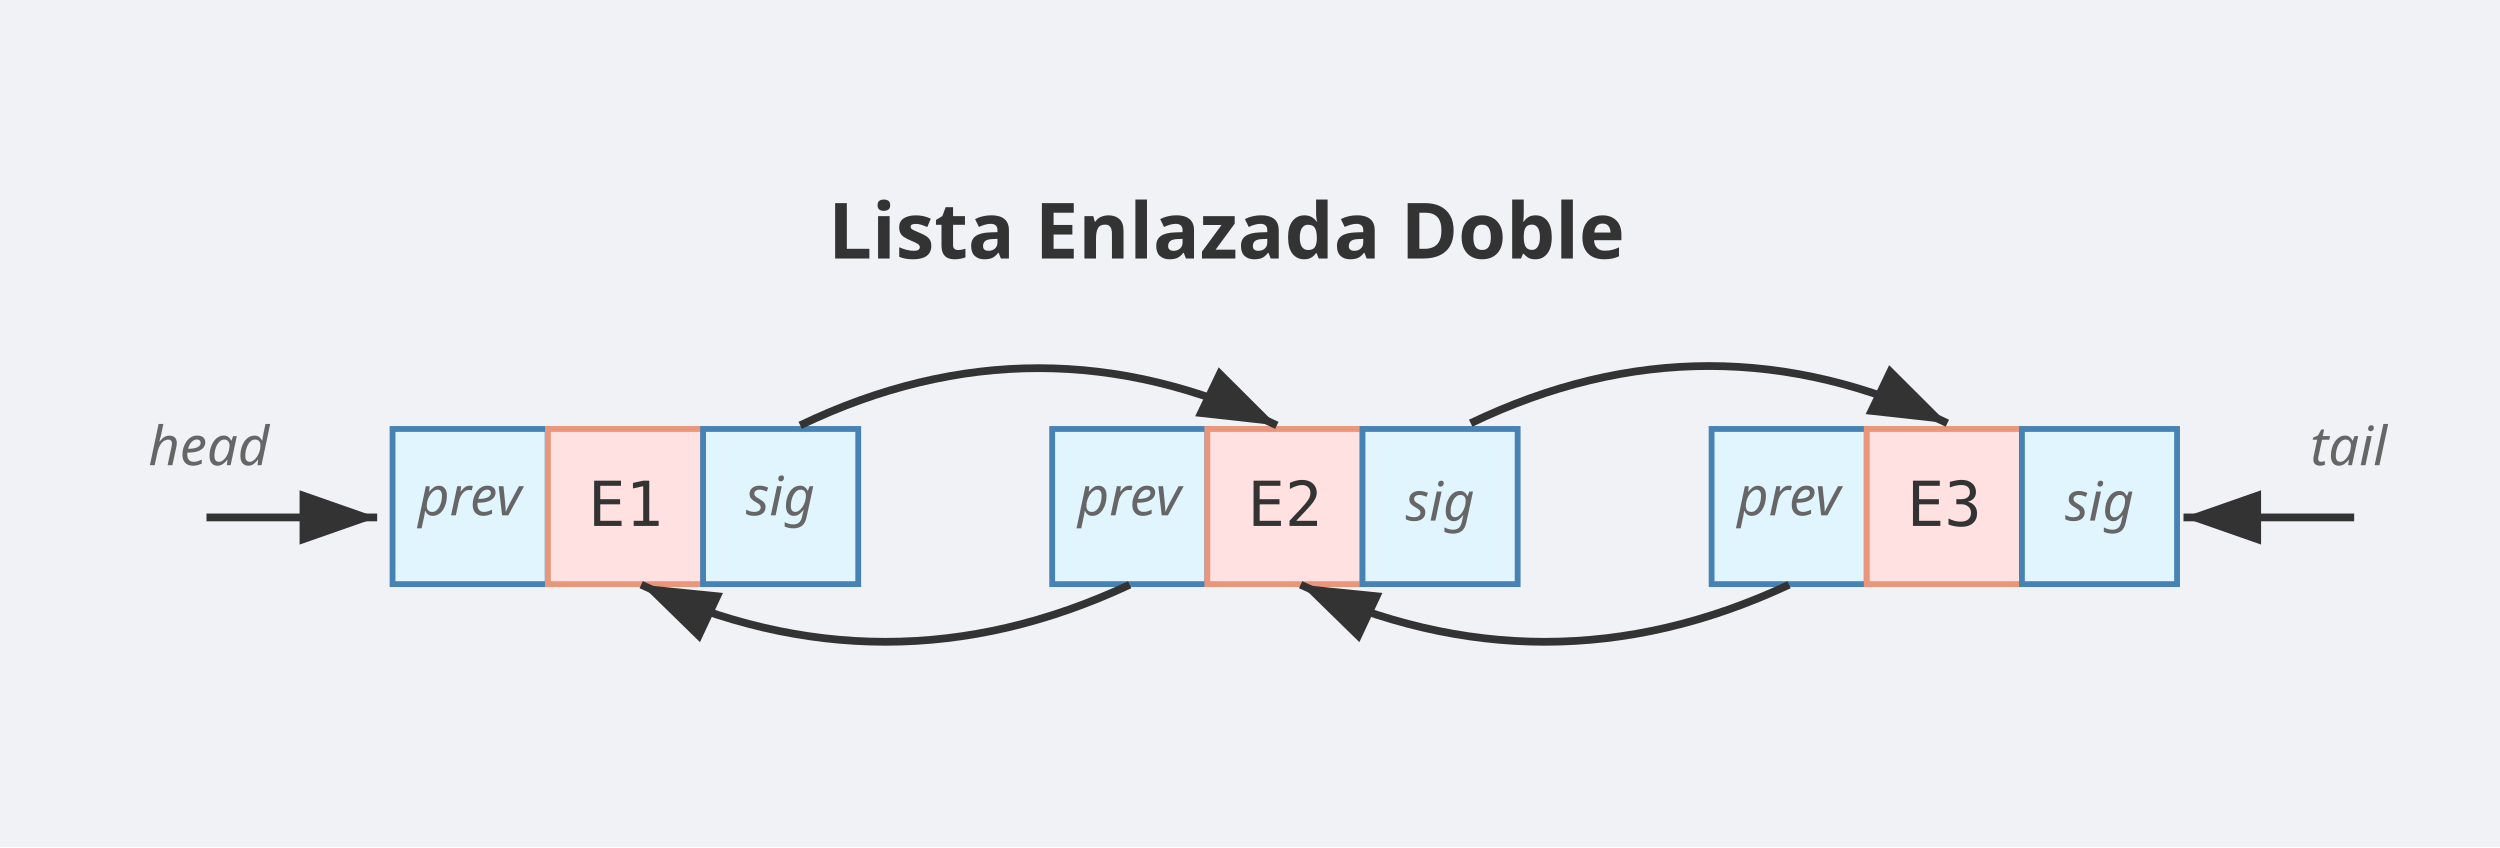
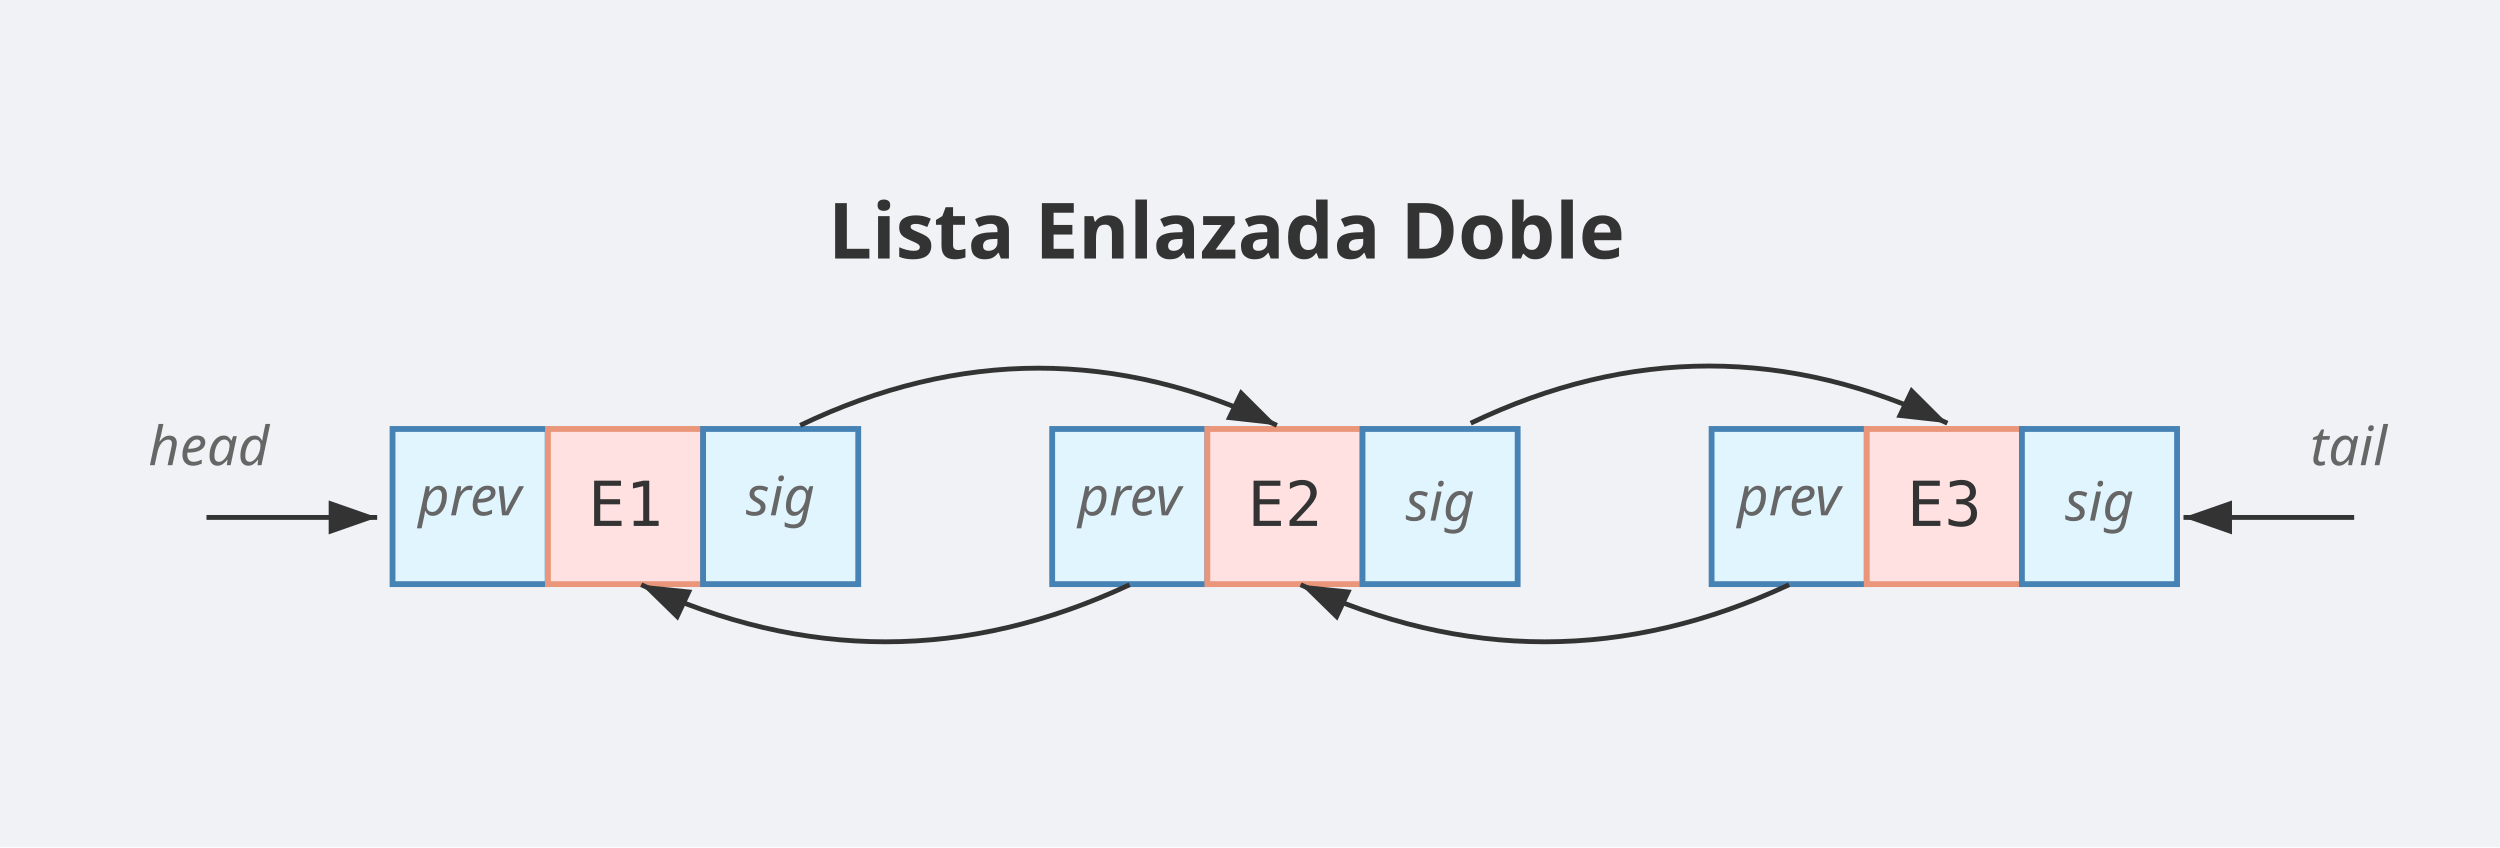
<svg xmlns="http://www.w3.org/2000/svg" viewBox="0 0 644.512 218.415" version="1.1" id="svg-ld-light" width="644.512" height="218.415">
  <defs id="defs-ld-light">
    <style id="style-ld-light">
      .title { font-family: ui-sans-serif, system-ui, sans-serif; font-size: 20px; text-anchor: middle; font-weight: bold; fill: #333333; }
-       .arrow { stroke: #333333; stroke-width: 2; marker-end: url(#arrowhead); fill: none; }
+       .arrow { stroke: #333333; stroke-width: 1.25; marker-end: url(#arrowhead); fill: none; }
      .note { font-family: ui-sans-serif, system-ui, sans-serif; font-size: 14px; text-anchor: middle; font-style: italic; fill: #666666; }
      .cell-prev { fill: #e1f5ff; stroke: #4682b4; stroke-width: 1.5; }
      .cell-data { fill: #ffe1e1; stroke: #e9967a; stroke-width: 1.5; }
      .cell-next { fill: #e1f5ff; stroke: #4682b4; stroke-width: 1.5; }
      .cell-label { font-family: menlo, consola, 'DejaVu Sans Mono'; font-size: 16px; text-anchor: middle; fill: #333333; }
    </style>
    <marker id="arrowhead" markerWidth="10" markerHeight="7" refX="10" refY="3.5" orient="auto" viewBox="0 0 10 7" preserveAspectRatio="xMidYMid">
      <polygon points="0,7 0,0 10,3.5 " fill="#333333" id="polygon1" />
    </marker>
    <marker id="arrowhead-2" markerWidth="10" markerHeight="7" refX="10" refY="3.5" orient="auto">
      <polygon points="0,0 10,3.5 0,7 " fill="#333333" id="polygon1-6" />
    </marker>
    <marker id="arrowhead-2-2" markerWidth="10" markerHeight="7" refX="10" refY="3.5" orient="auto">
      <polygon points="10,3.5 0,7 0,0 " fill="#333333" id="polygon1-6-0" />
    </marker>
    <marker id="arrowhead-9" markerWidth="10" markerHeight="7" refX="10" refY="3.5" orient="auto">
      <polygon points="0,0 10,3.5 0,7 " fill="#333333" id="polygon1-2" />
    </marker>
    <marker id="arrowhead-7" markerWidth="10" markerHeight="7" refX="10" refY="3.5" orient="auto">
      <polygon points="0,0 10,3.5 0,7 " fill="#333333" id="polygon1-3" />
    </marker>
    <marker id="marker2" markerWidth="10" markerHeight="7" refX="10" refY="3.5" orient="auto">
      <polygon points="0,0 10,3.5 0,7 " fill="#333333" id="polygon2" />
    </marker>
    <marker id="arrowhead-7-9" markerWidth="10" markerHeight="7" refX="10" refY="3.5" orient="auto">
      <polygon points="10,3.5 0,7 0,0 " fill="#333333" id="polygon1-3-3" />
    </marker>
    <marker id="arrowhead-7-9-2" markerWidth="10" markerHeight="7" refX="10" refY="3.5" orient="auto">
      <polygon points="0,7 0,0 10,3.5 " fill="#333333" id="polygon1-3-3-0" />
    </marker>
    <marker id="arrowhead-6" markerWidth="10" markerHeight="7" refX="10" refY="3.5" orient="auto" viewBox="0 0 10 7" preserveAspectRatio="xMidYMid">
      <polygon points="0,0 10,3.5 0,7 " fill="#333333" id="polygon1-64" />
    </marker>
    <marker id="arrowhead-6-0" markerWidth="10" markerHeight="7" refX="10" refY="3.5" orient="auto" viewBox="0 0 10 7" preserveAspectRatio="xMidYMid">
      <polygon points="10,3.5 0,7 0,0 " fill="#333333" id="polygon1-64-4" />
    </marker>
    <marker id="arrowhead-6-0-1" markerWidth="10" markerHeight="7" refX="10" refY="3.5" orient="auto" viewBox="0 0 10 7" preserveAspectRatio="xMidYMid">
      <polygon points="0,7 0,0 10,3.5 " fill="#333333" id="polygon1-64-4-7" />
    </marker>
    <marker id="arrowhead-6-0-1-2" markerWidth="10" markerHeight="7" refX="10" refY="3.5" orient="auto" viewBox="0 0 10 7" preserveAspectRatio="xMidYMid">
      <polygon points="0,0 10,3.5 0,7 " fill="#333333" id="polygon1-64-4-7-2" />
    </marker>
    <marker id="arrowhead-6-0-1-2-0" markerWidth="10" markerHeight="7" refX="10" refY="3.5" orient="auto" viewBox="0 0 10 7" preserveAspectRatio="xMidYMid">
      <polygon points="10,3.5 0,7 0,0 " fill="#333333" id="polygon1-64-4-7-2-6" />
    </marker>
    <marker id="arrowhead-5" markerWidth="10" markerHeight="7" refX="10" refY="3.5" orient="auto" viewBox="0 0 10 7" preserveAspectRatio="xMidYMid">
      <polygon points="0,7 0,0 10,3.5 " fill="#333333" id="polygon1-4" />
    </marker>
    <marker id="marker1" markerWidth="10" markerHeight="7" refX="10" refY="3.5" orient="auto" viewBox="0 0 10 7" preserveAspectRatio="xMidYMid">
      <polygon points="0,7 0,0 10,3.5 " fill="#333333" id="polygon1-9" />
    </marker>
    <marker id="marker2-4" markerWidth="10" markerHeight="7" refX="10" refY="3.5" orient="auto" viewBox="0 0 10 7" preserveAspectRatio="xMidYMid">
      <polygon points="0,7 0,0 10,3.5 " fill="#333333" id="polygon2-9" />
    </marker>
    <marker id="arrowhead-7-9-0" markerWidth="10" markerHeight="7" refX="10" refY="3.5" orient="auto">
      <polygon points="10,3.5 0,7 0,0 " fill="#333333" id="polygon1-3-3-9" />
    </marker>
    <marker id="arrowhead-7-9-2-1" markerWidth="10" markerHeight="7" refX="10" refY="3.5" orient="auto">
      <polygon points="0,7 0,0 10,3.5 " fill="#333333" id="polygon1-3-3-0-7" />
    </marker>
    <marker id="marker3" markerWidth="10" markerHeight="7" refX="10" refY="3.5" orient="auto" viewBox="0 0 10 7" preserveAspectRatio="xMidYMid">
      <polygon points="0,7 0,0 10,3.5 " fill="#333333" id="polygon3" />
    </marker>
    <marker id="arrowhead-71" markerWidth="10" markerHeight="7" refX="10" refY="3.5" orient="auto" viewBox="0 0 10 7" preserveAspectRatio="xMidYMid">
      <polygon points="0,0 10,3.5 0,7 " fill="#333333" id="polygon4" />
    </marker>
    <marker id="arrowhead-5-9" markerWidth="10" markerHeight="7" refX="10" refY="3.5" orient="auto" viewBox="0 0 10 7" preserveAspectRatio="xMidYMid">
      <polygon points="0,0 10,3.5 0,7 " fill="#333333" id="polygon1-4-3" />
    </marker>
  </defs>
  <g id="g3" transform="translate(-0.5365873,-225.9892)">
    <rect width="644.512" height="218.415" fill="#f0f2f5" id="rect1" x="0.537" y="225.989" style="stroke-width:0.811" />
  </g>
  <g id="g4" transform="translate(0.07316907,28.14788)">
    <text x="316.114" y="38.497" class="title" id="text1">Lista Enlazada Doble</text>
    <rect x="101.125" y="82.442" width="40" height="40" class="cell-prev" id="rect3-9" style="fill:#e1f5ff;stroke:#4682b4;stroke-width:1.5" />
    <text x="121.036" y="104.705" class="note" id="text2-9-7-7" style="font-style:italic;font-size:14px;font-family:ui-sans-serif, system-ui, sans-serif;text-anchor:middle;fill:#666666">prev</text>
    <rect x="141.185" y="82.442" width="40" height="40" class="cell-data" id="rect4-7" style="fill:#ffe1e1;stroke:#e9967a;stroke-width:1.5" />
    <rect x="181.185" y="82.442" width="40" height="40" class="cell-next" id="rect5-6" style="fill:#e1f5ff;stroke:#4682b4;stroke-width:1.5" />
    <text x="201.096" y="104.705" class="note" id="text2-9-7-6-7" style="font-style:italic;font-size:14px;font-family:ui-sans-serif, system-ui, sans-serif;text-anchor:middle;fill:#666666">sig</text>
    <text x="161.185" y="107.442" class="cell-label" id="text5-3" style="font-size:16px;font-family:menlo, consola, 'DejaVu Sans Mono';text-anchor:middle;fill:#333333">E1</text>
    <rect x="271.185" y="82.442" width="40" height="40" class="cell-prev" id="rect6-6" style="fill:#e1f5ff;stroke:#4682b4;stroke-width:1.5" />
    <text x="291.096" y="104.705" class="note" id="text2-9-7-4-5" style="font-style:italic;font-size:14px;font-family:ui-sans-serif, system-ui, sans-serif;text-anchor:middle;fill:#666666">prev</text>
    <rect x="311.185" y="82.442" width="40" height="40" class="cell-data" id="rect7-6" style="fill:#ffe1e1;stroke:#e9967a;stroke-width:1.5" />
    <rect x="351.185" y="82.442" width="40" height="40" class="cell-next" id="rect8-3" style="fill:#e1f5ff;stroke:#4682b4;stroke-width:1.5" />
    <text x="371.185" y="106.072" class="note" id="text2-9-7-6-0-9" style="font-style:italic;font-size:14px;font-family:ui-sans-serif, system-ui, sans-serif;text-anchor:middle;fill:#666666">sig</text>
    <text x="331.185" y="107.442" class="cell-label" id="text8-4" style="font-size:16px;font-family:menlo, consola, 'DejaVu Sans Mono';text-anchor:middle;fill:#333333">E2</text>
    <rect x="441.185" y="82.442" width="40" height="40" class="cell-prev" id="rect9-8" style="fill:#e1f5ff;stroke:#4682b4;stroke-width:1.5" />
    <text x="461.096" y="104.705" class="note" id="text2-9-7-4-0" style="font-style:italic;font-size:14px;font-family:ui-sans-serif, system-ui, sans-serif;text-anchor:middle;fill:#666666">prev</text>
    <rect x="481.185" y="82.442" width="40" height="40" class="cell-data" id="rect10-1" style="fill:#ffe1e1;stroke:#e9967a;stroke-width:1.5" />
    <rect x="521.185" y="82.442" width="40" height="40" class="cell-next" id="rect11-2" style="fill:#e1f5ff;stroke:#4682b4;stroke-width:1.5" />
    <text x="541.185" y="106.072" class="note" id="text2-9-7-6-0-3" style="font-style:italic;font-size:14px;font-family:ui-sans-serif, system-ui, sans-serif;text-anchor:middle;fill:#666666">sig</text>
    <text x="501.185" y="107.442" class="cell-label" id="text11" style="font-size:16px;font-family:menlo, consola, 'DejaVu Sans Mono';text-anchor:middle;fill:#333333">E3</text>
    <g id="g2">
      <text x="53.754" y="91.782" class="note" id="text2-9-7-1" style="font-style:italic;font-size:14px;font-family:ui-sans-serif, system-ui, sans-serif;text-anchor:middle;fill:#666666">head</text>
-       <line x1="53.16" y1="105.247" x2="97.16" y2="105.247" class="arrow" id="line11" style="fill:none;stroke:#333333;stroke-width:2;marker-end:url(#arrowhead-5)" />
+       <line x1="53.16" y1="105.247" x2="97.16" y2="105.247" class="arrow" id="line11" style="fill:none;stroke:#333333;stroke-width:1.25;marker-end:url(#arrowhead-5)" />
    </g>
    <text x="622.51" y="83.064" class="note" id="text2-9-7-1-0" style="font-style:italic;font-size:14px;font-family:ui-sans-serif, system-ui, sans-serif;text-anchor:middle;fill:#666666" transform="translate(-17.07317,8.718094)">tail</text>
-     <line x1="623.916" y1="96.529" x2="579.916" y2="96.529" class="arrow" id="line11-8" style="fill:none;stroke:#333333;stroke-width:2;marker-end:url(#arrowhead-5-9)" transform="translate(-17.07317,8.718094)" />
-     <path d="m 291.162,122.593 q -62.965,29.438 -125.93,0" class="arrow" id="path15" style="fill:none;stroke:#333333;stroke-width:2;stroke-dasharray:none;marker-end:url(#arrowhead-5)" />
-     <path d="m 461.162,122.593 q -62.965,29.438 -125.93,0" class="arrow" id="path16" style="fill:none;stroke:#333333;stroke-width:2;stroke-dasharray:none;marker-end:url(#arrowhead-5)" />
-     <path d="m 379.078,80.954 q 61.442,-29.481 122.883,0" class="arrow" id="path15-1-9" style="fill:none;stroke:#333333;stroke-width:2;stroke-dasharray:none;marker-end:url(#arrowhead-7-9-0)" />
-     <path d="m 206.222,81.507 q 61.442,-29.481 122.883,0" class="arrow" id="path15-1-9-1" style="fill:none;stroke:#333333;stroke-width:2;stroke-dasharray:none;marker-end:url(#arrowhead-7-9-2-1)" />
+     <line x1="623.916" y1="96.529" x2="579.916" y2="96.529" class="arrow" id="line11-8" style="fill:none;stroke:#333333;stroke-width:1.25;marker-end:url(#arrowhead-5-9)" transform="translate(-17.07317,8.718094)" />
+     <path d="m 291.162,122.593 q -62.965,29.438 -125.93,0" class="arrow" id="path15" style="fill:none;stroke:#333333;stroke-width:1.25;stroke-dasharray:none;marker-end:url(#arrowhead-5)" />
+     <path d="m 461.162,122.593 q -62.965,29.438 -125.93,0" class="arrow" id="path16" style="fill:none;stroke:#333333;stroke-width:1.25;stroke-dasharray:none;marker-end:url(#arrowhead-5)" />
+     <path d="m 379.078,80.954 q 61.442,-29.481 122.883,0" class="arrow" id="path15-1-9" style="fill:none;stroke:#333333;stroke-width:1.25;stroke-dasharray:none;marker-end:url(#arrowhead-7-9-0)" />
+     <path d="m 206.222,81.507 q 61.442,-29.481 122.883,0" class="arrow" id="path15-1-9-1" style="fill:none;stroke:#333333;stroke-width:1.25;stroke-dasharray:none;marker-end:url(#arrowhead-7-9-2-1)" />
  </g>
</svg>
